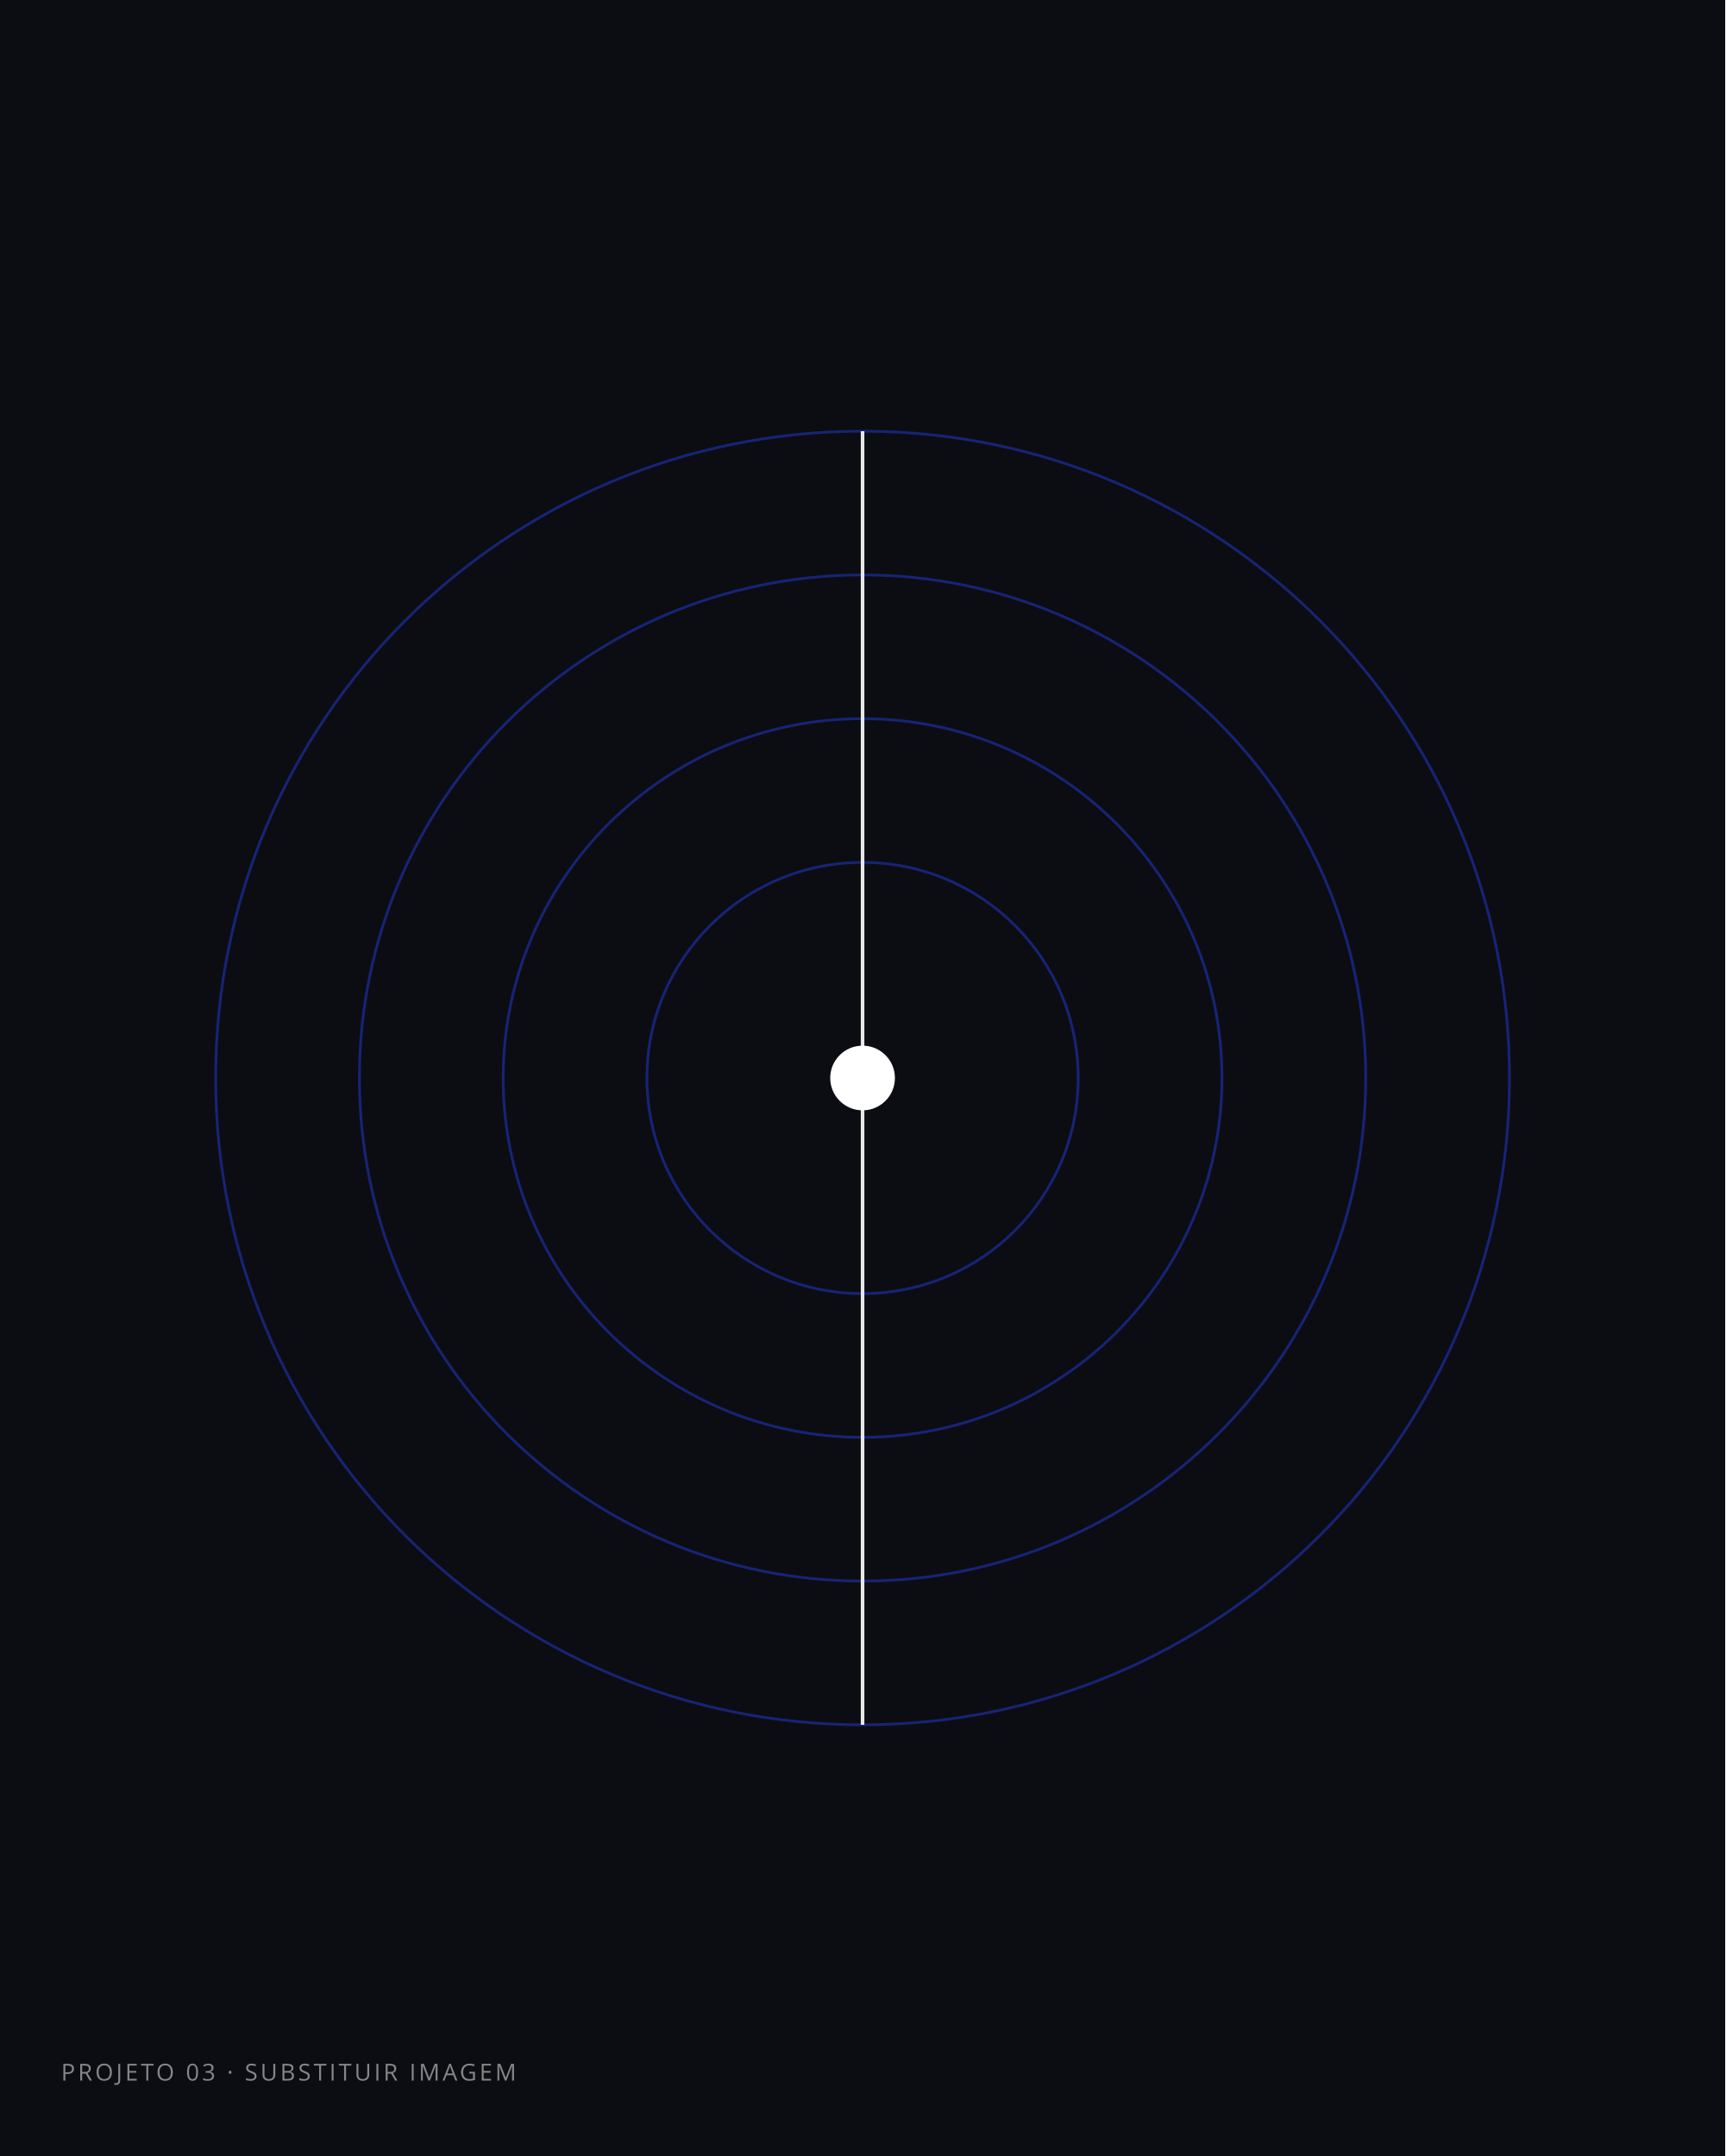
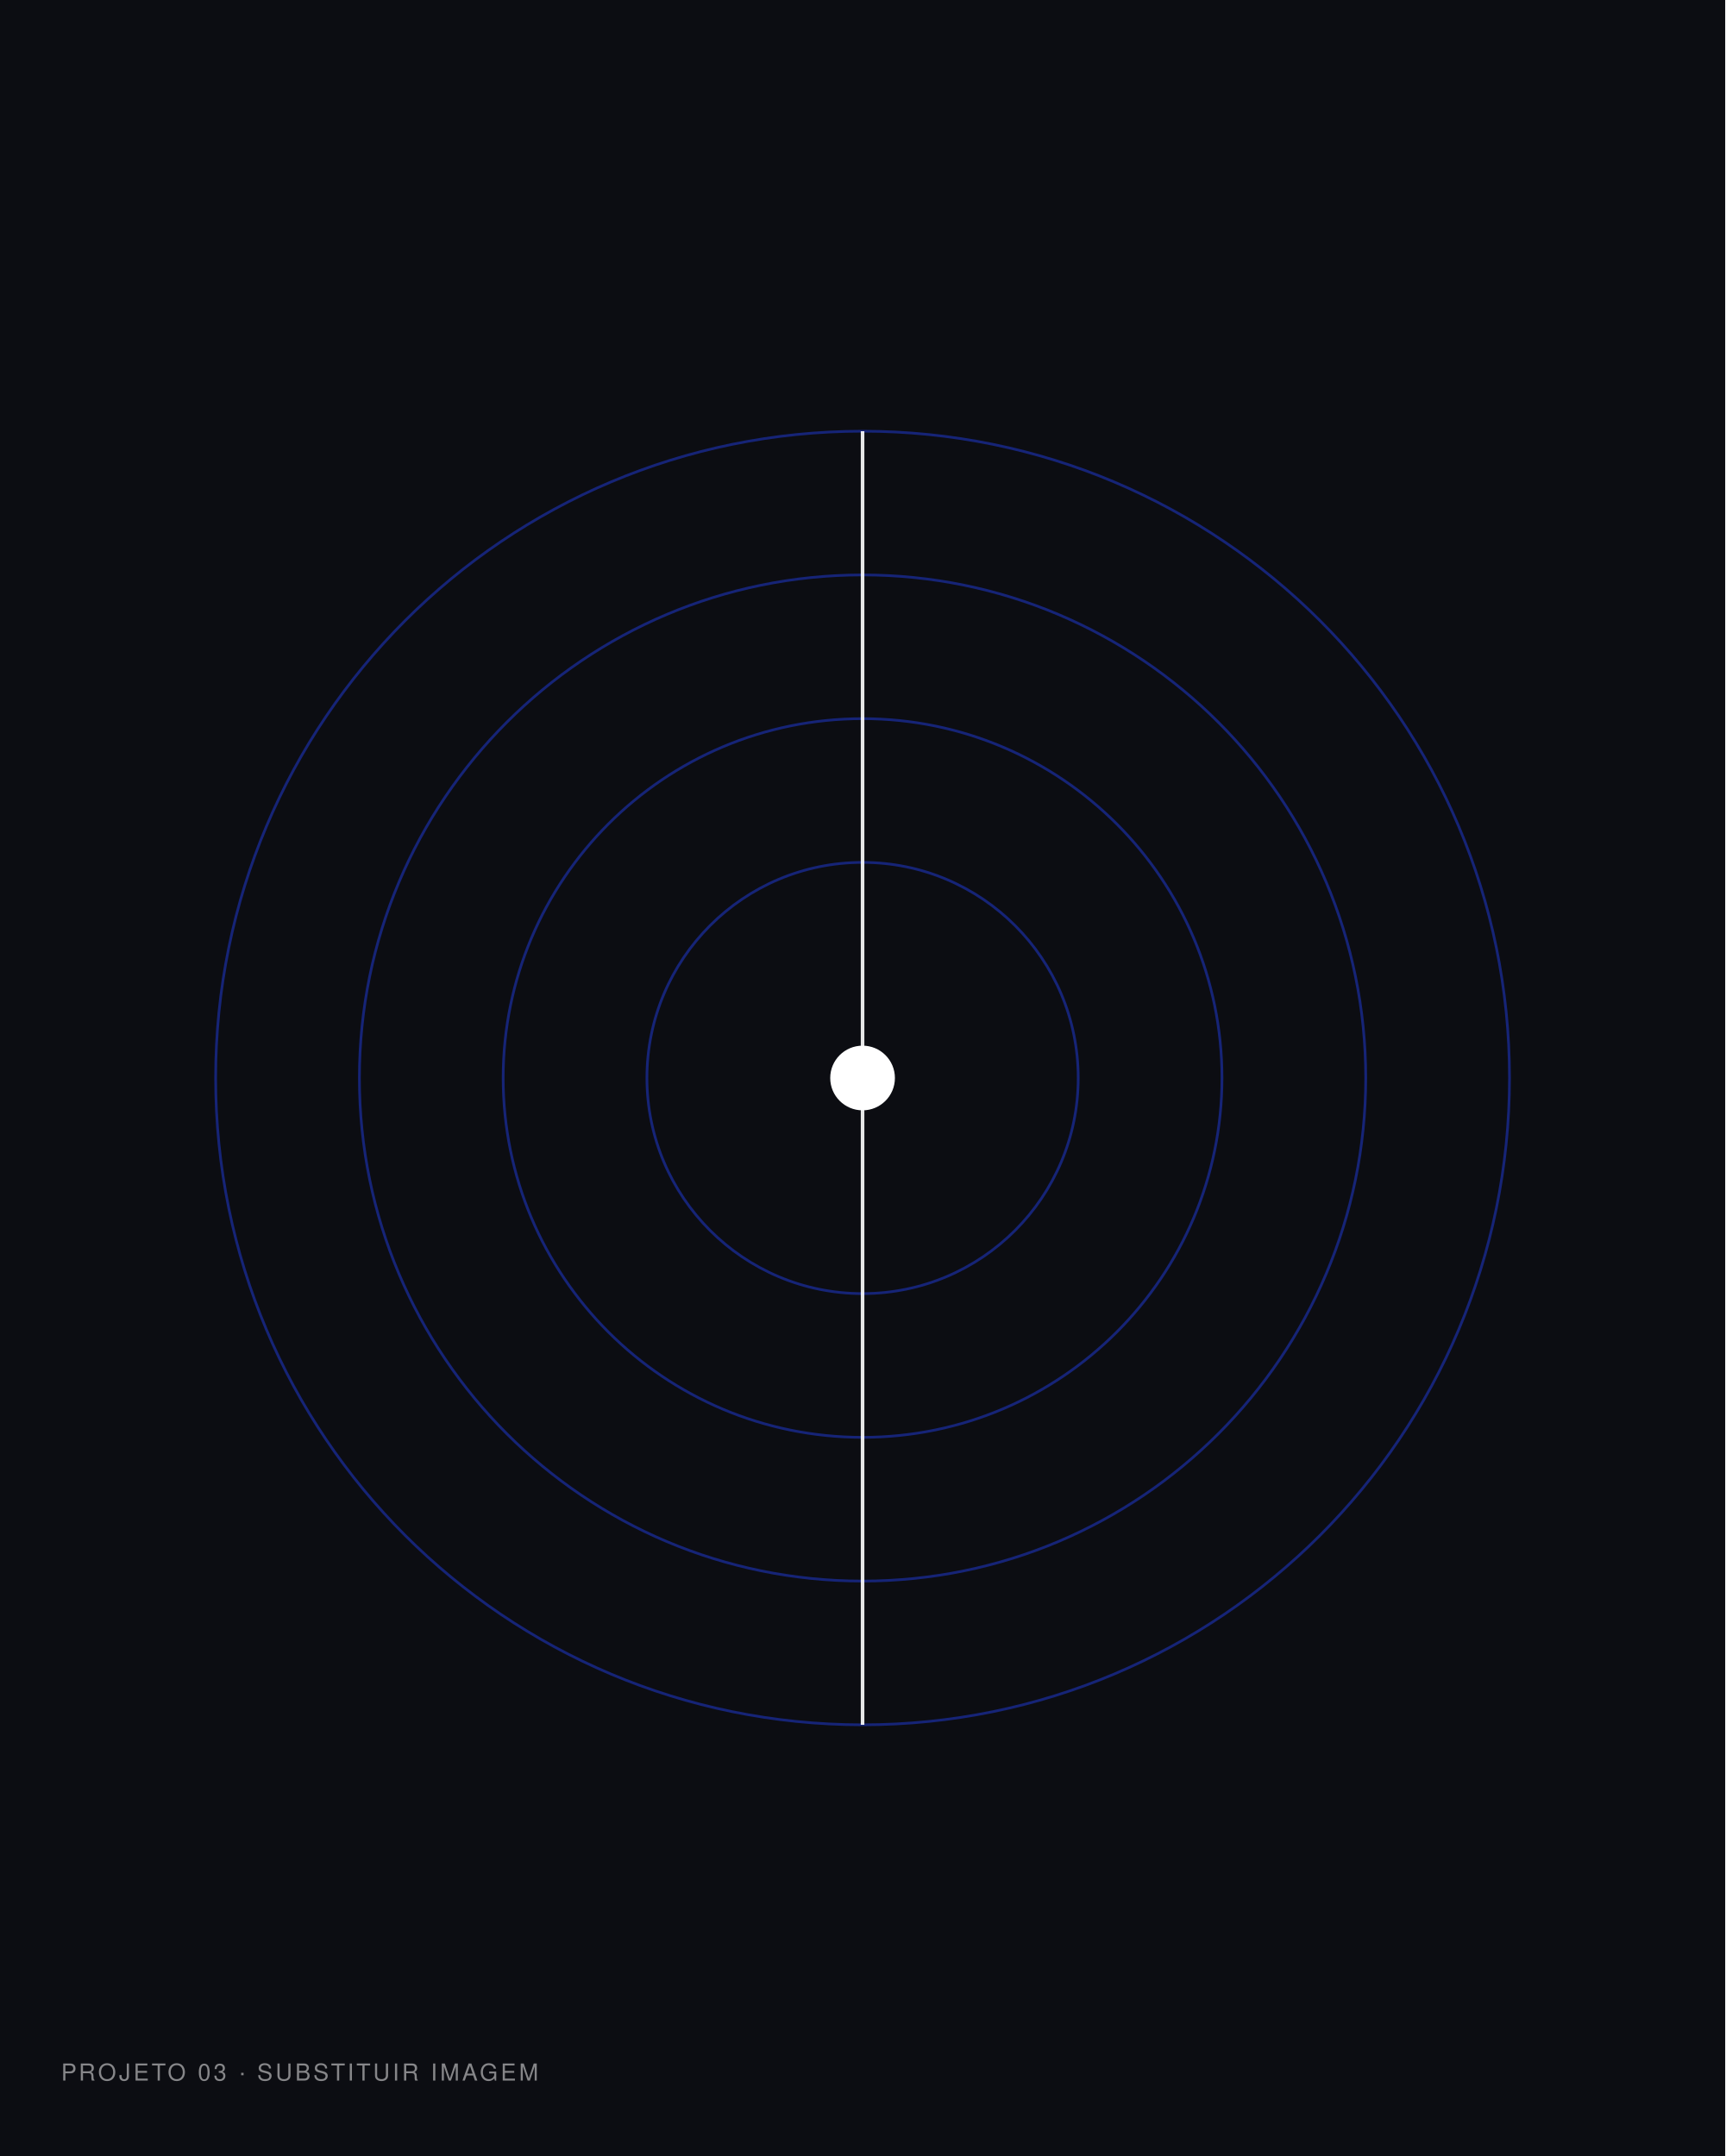
<svg xmlns="http://www.w3.org/2000/svg" viewBox="0 0 960 1200" width="960" height="1200">
  <rect width="960" height="1200" fill="#0c0d12" />
  <g fill="none" stroke="#182889" stroke-width="1.5" stroke-opacity=".85">
    <circle cx="480" cy="600" r="120" />
    <circle cx="480" cy="600" r="200" />
    <circle cx="480" cy="600" r="280" />
    <circle cx="480" cy="600" r="360" />
  </g>
  <path d="M480 240 V960" stroke="#ffffff" stroke-width="2" stroke-opacity=".9" />
  <circle cx="480" cy="600" r="18" fill="#ffffff" />
-   <g opacity=".5" fill="#ffffff" font-family="Open Sans, Helvetica, Arial, sans-serif" font-size="13.0" letter-spacing="1.54">
+   <g opacity=".5" fill="#ffffff" font-family="DM Sans, Helvetica, Arial, sans-serif" font-size="13.0" letter-spacing="1.54">
    <text x="34" y="1158">PROJETO 03 · SUBSTITUIR IMAGEM</text>
  </g>
</svg>
